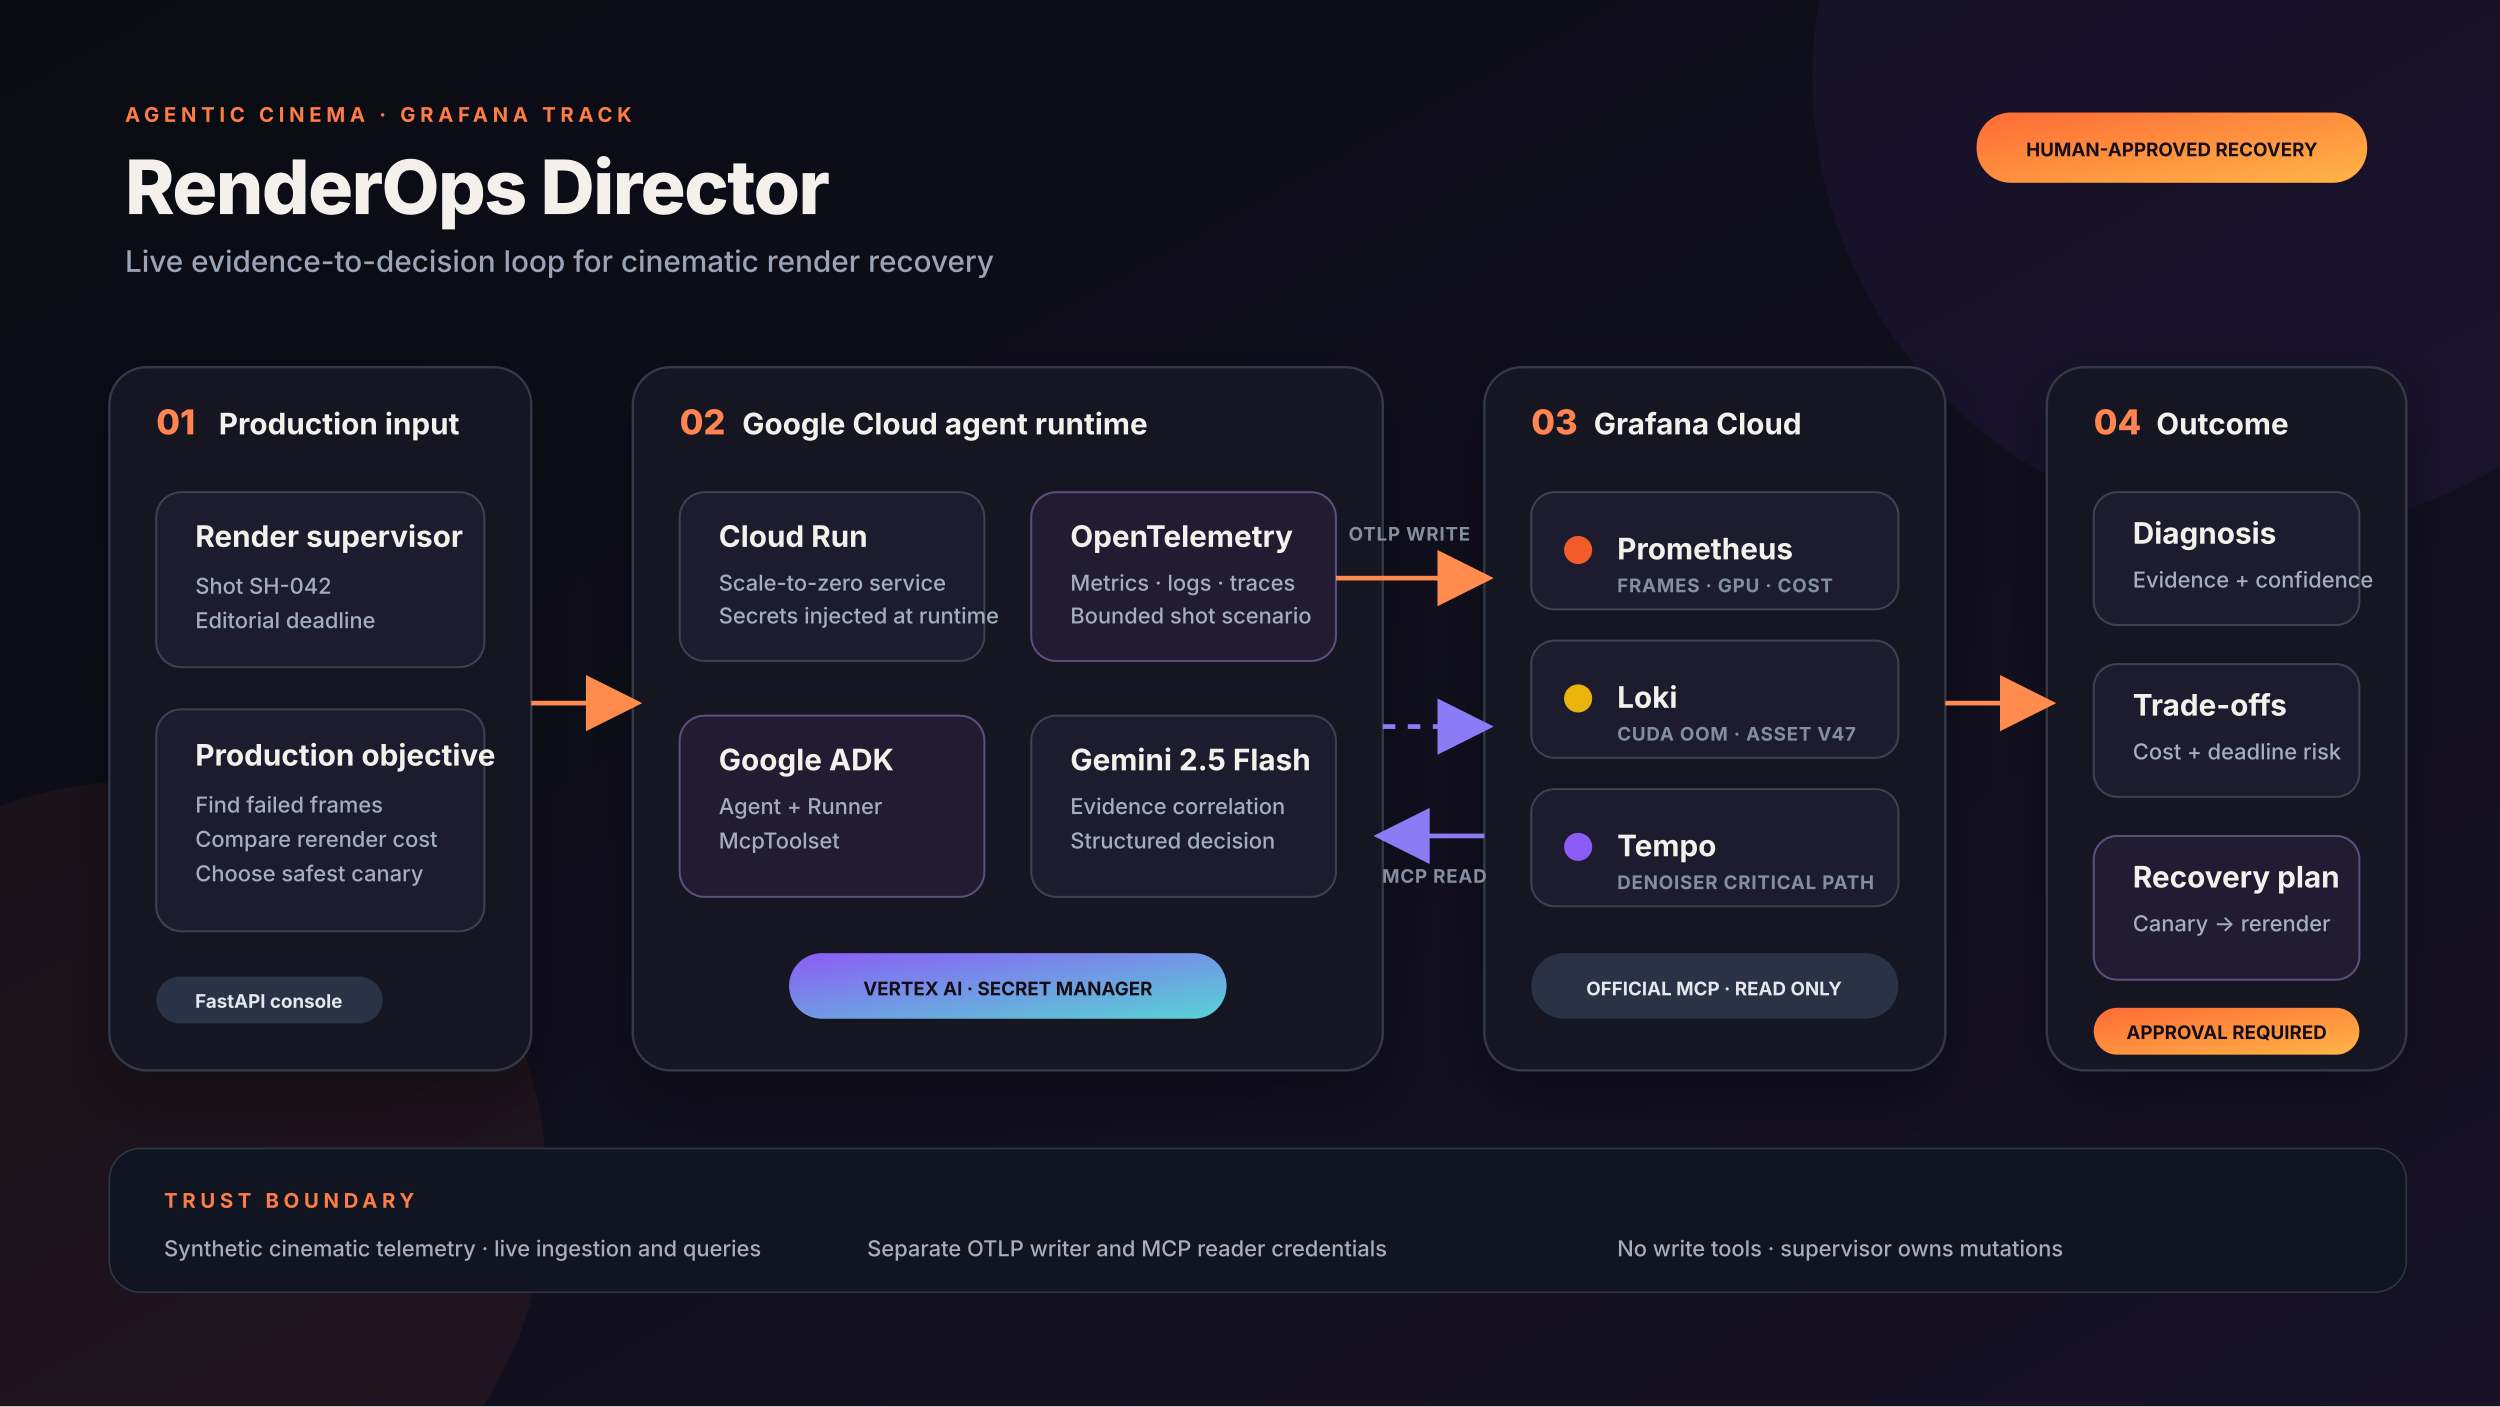
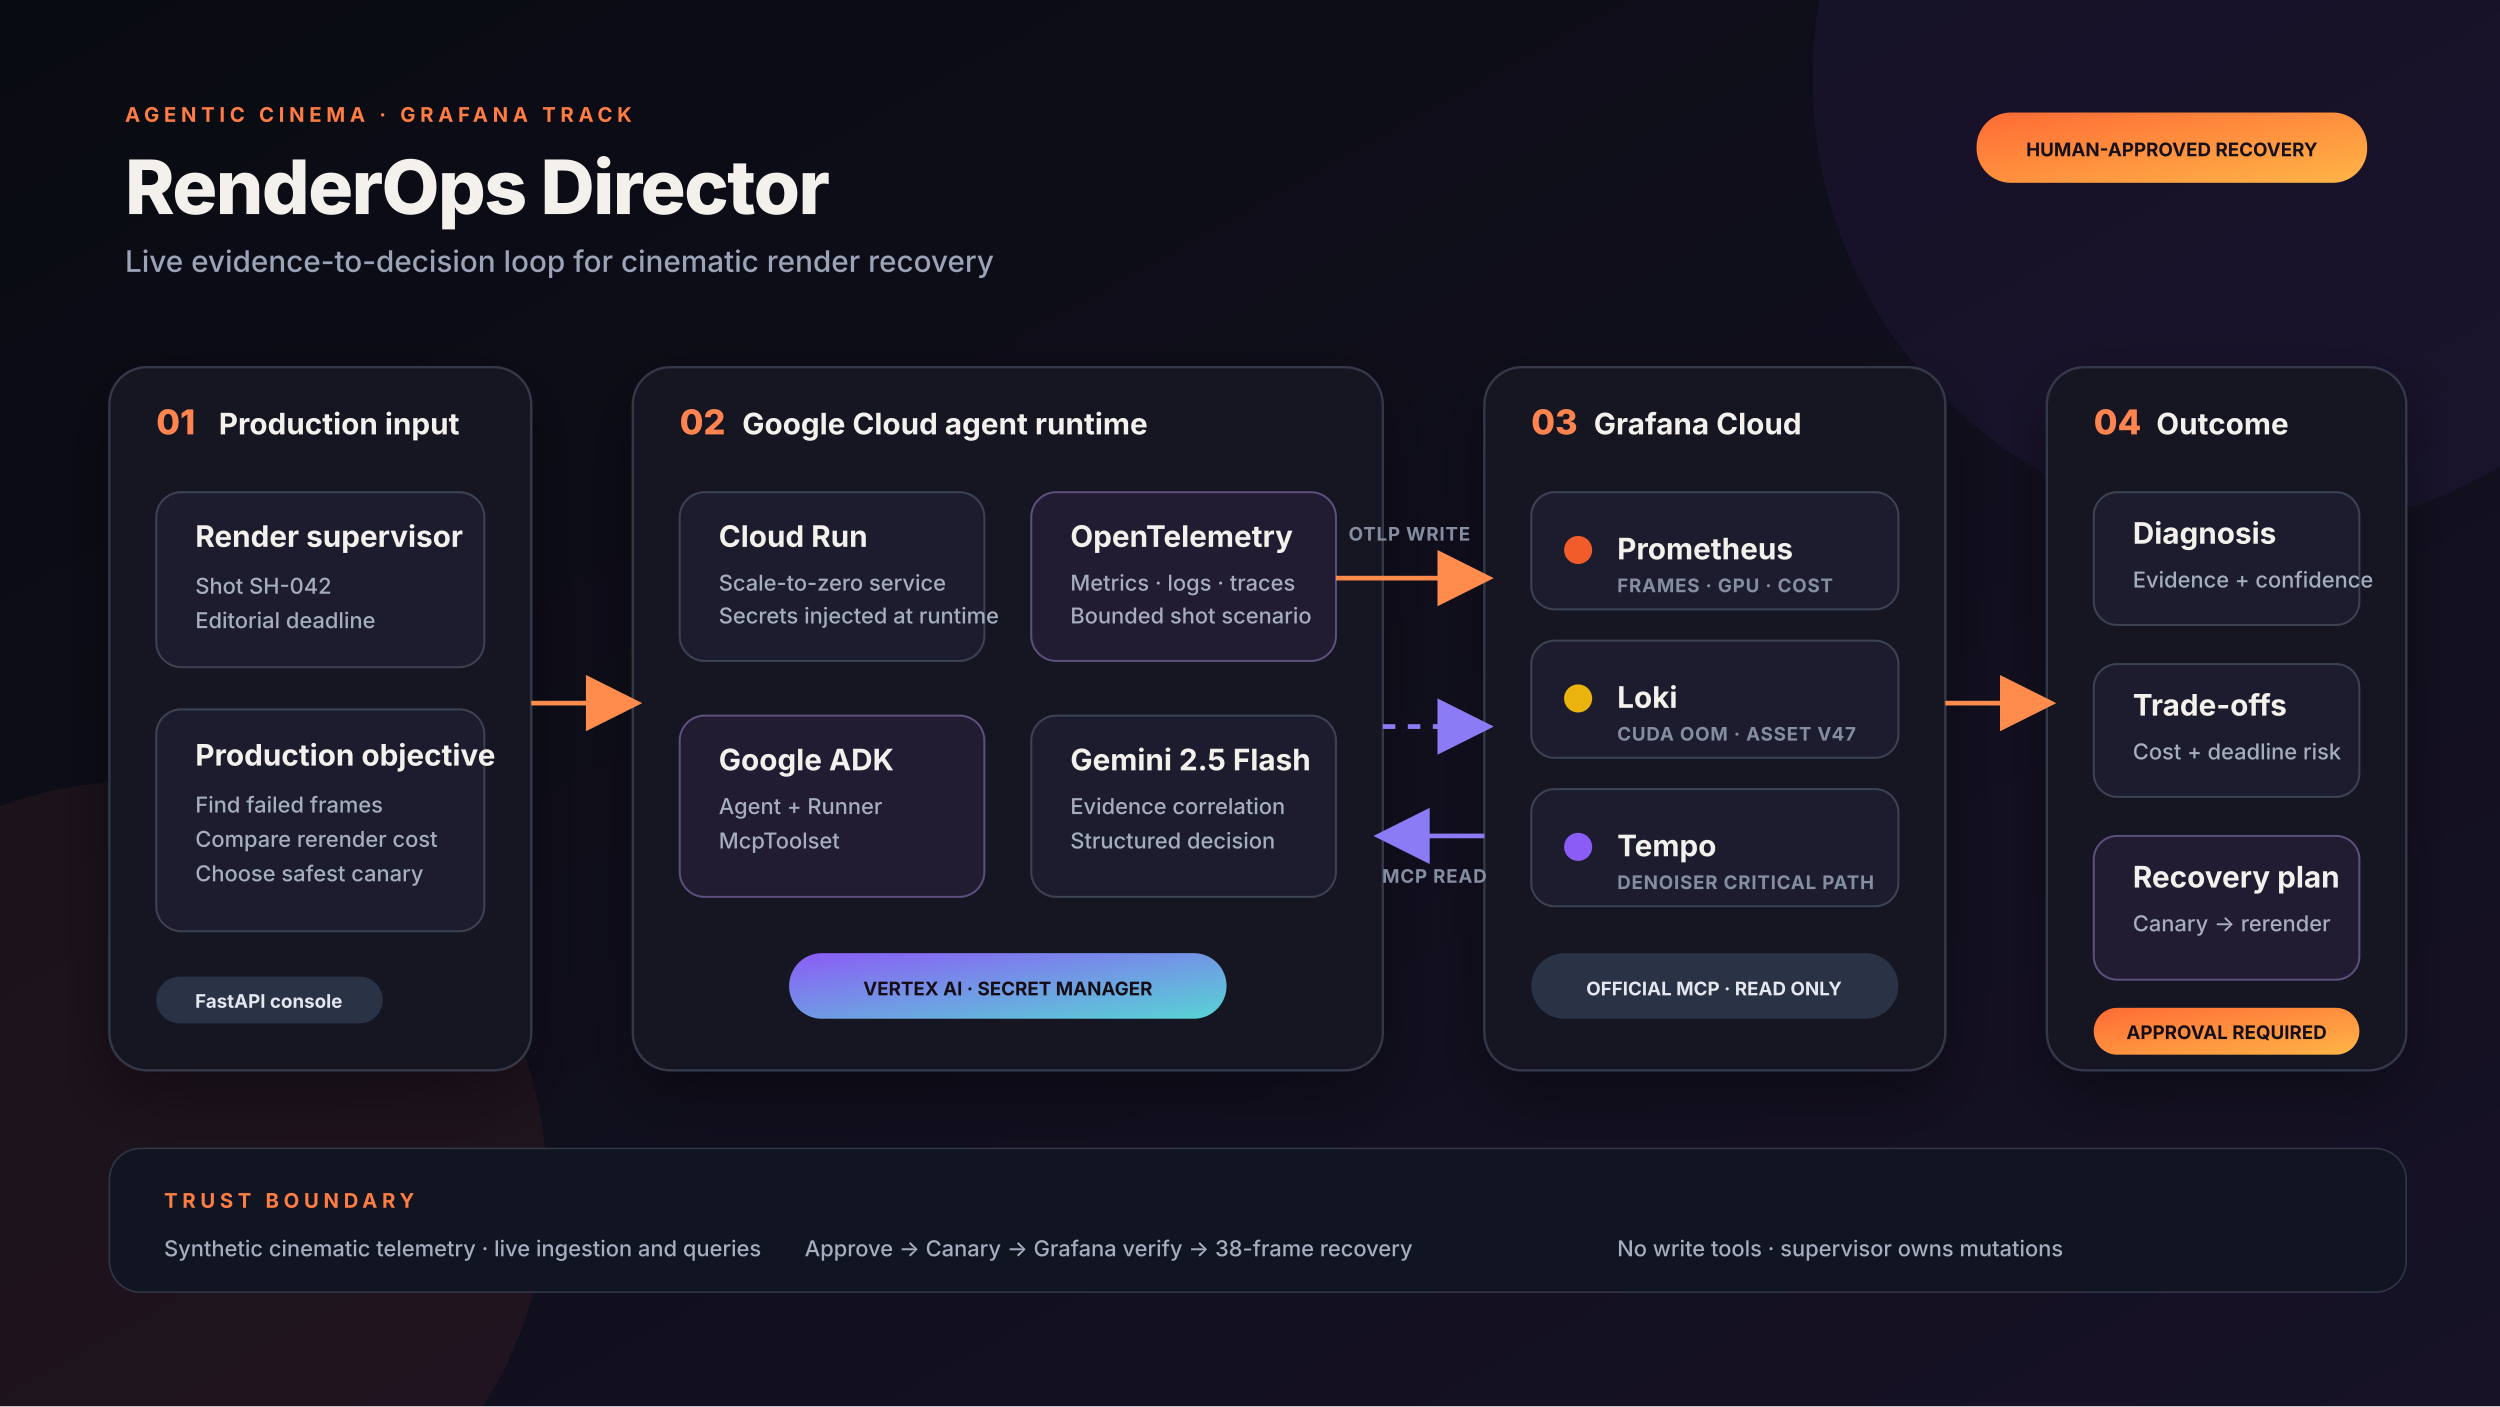
<svg xmlns="http://www.w3.org/2000/svg" width="1600" height="900" viewBox="0 0 1600 900">
  <defs>
    <linearGradient id="bg" x1="0" y1="0" x2="1" y2="1">
      <stop stop-color="#090b12" />
      <stop offset="1" stop-color="#171226" />
    </linearGradient>
    <linearGradient id="orange" x1="0" y1="0" x2="1" y2="1">
      <stop stop-color="#ff6b35" />
      <stop offset="1" stop-color="#ffb547" />
    </linearGradient>
    <linearGradient id="purple" x1="0" y1="0" x2="1" y2="1">
      <stop stop-color="#8b5cf6" />
      <stop offset="1" stop-color="#57d4d4" />
    </linearGradient>
    <filter id="shadow">
      <feDropShadow dx="0" dy="16" stdDeviation="20" flood-color="#000" flood-opacity=".35" />
    </filter>
    <marker id="arrowO" markerWidth="12" markerHeight="12" refX="10" refY="6" orient="auto">
      <path d="M0,0 L12,6 L0,12 z" fill="#ff8b4c" />
    </marker>
    <marker id="arrowP" markerWidth="12" markerHeight="12" refX="10" refY="6" orient="auto">
      <path d="M0,0 L12,6 L0,12 z" fill="#8b7cf6" />
    </marker>
    <style>
      .title{font:800 48px Inter,Arial,sans-serif;fill:#f4f1ec;letter-spacing:-1px}.sub{font:500 19px Inter,Arial,sans-serif;fill:#9ba3b7}.eyebrow{font:700 13px Inter,Arial,sans-serif;fill:#ff7c43;letter-spacing:3px}.group{fill:#121622;stroke:#343949;stroke-width:1.5}.node{fill:#1a1f2d;stroke:#3c4253;stroke-width:1.3}.node2{fill:#201b31;stroke:#5d4f7d;stroke-width:1.3}.h{font:750 19px Inter,Arial,sans-serif;fill:#f4f1ec}.p{font:500 14px Inter,Arial,sans-serif;fill:#a6adbe}.small{font:650 12px Inter,Arial,sans-serif;fill:#858da1;letter-spacing:.5px}.pill{font:700 12px Inter,Arial,sans-serif;fill:#151019}.whitepill{font:700 12px Inter,Arial,sans-serif;fill:#e5e7ef}.lineO{stroke:#ff8b4c;stroke-width:3;fill:none;marker-end:url(#arrowO)}.lineP{stroke:#8b7cf6;stroke-width:3;fill:none;marker-end:url(#arrowP)}.dash{stroke-dasharray:8 8}.num{font:800 22px Inter,Arial,sans-serif;fill:#ff8450}
    </style>
  </defs>
  <rect width="1600" height="900" fill="url(#bg)" />
  <circle cx="1450" cy="50" r="290" fill="#663cad" opacity=".09" />
  <circle cx="90" cy="760" r="260" fill="#ff6b35" opacity=".06" />
  <text x="80" y="78" class="eyebrow">AGENTIC CINEMA · GRAFANA TRACK</text>
  <text x="80" y="137" class="title">RenderOps Director</text>
  <text x="80" y="174" class="sub">Live evidence-to-decision loop for cinematic render recovery</text>
  <rect x="1265" y="72" width="250" height="45" rx="22" fill="url(#orange)" />
  <text x="1390" y="100" text-anchor="middle" class="pill">HUMAN-APPROVED RECOVERY</text>
  <g filter="url(#shadow)">
    <rect x="70" y="235" width="270" height="450" rx="24" class="group" />
    <text x="100" y="278" class="num">01</text>
    <text x="140" y="278" class="h">Production input</text>
    <rect x="100" y="315" width="210" height="112" rx="16" class="node" />
    <text x="125" y="350" class="h">Render supervisor</text>
    <text x="125" y="380" class="p">Shot SH-042</text>
    <text x="125" y="402" class="p">Editorial deadline</text>
    <rect x="100" y="454" width="210" height="142" rx="16" class="node" />
    <text x="125" y="490" class="h">Production objective</text>
    <text x="125" y="520" class="p">Find failed frames</text>
    <text x="125" y="542" class="p">Compare rerender cost</text>
    <text x="125" y="564" class="p">Choose safest canary</text>
    <rect x="100" y="625" width="145" height="30" rx="15" fill="#293044" />
    <text x="172" y="645" text-anchor="middle" class="whitepill">FastAPI console</text>
  </g>
  <g filter="url(#shadow)">
    <rect x="405" y="235" width="480" height="450" rx="24" class="group" />
    <text x="435" y="278" class="num">02</text>
    <text x="475" y="278" class="h">Google Cloud agent runtime</text>
    <rect x="435" y="315" width="195" height="108" rx="16" class="node" />
    <text x="460" y="350" class="h">Cloud Run</text>
    <text x="460" y="378" class="p">Scale-to-zero service</text>
    <text x="460" y="399" class="p">Secrets injected at runtime</text>
    <rect x="660" y="315" width="195" height="108" rx="16" class="node2" />
    <text x="685" y="350" class="h">OpenTelemetry</text>
    <text x="685" y="378" class="p">Metrics · logs · traces</text>
    <text x="685" y="399" class="p">Bounded shot scenario</text>
    <rect x="435" y="458" width="195" height="116" rx="16" class="node2" />
    <text x="460" y="493" class="h">Google ADK</text>
    <text x="460" y="521" class="p">Agent + Runner</text>
    <text x="460" y="543" class="p">McpToolset</text>
    <rect x="660" y="458" width="195" height="116" rx="16" class="node" />
    <text x="685" y="493" class="h">Gemini 2.5 Flash</text>
    <text x="685" y="521" class="p">Evidence correlation</text>
    <text x="685" y="543" class="p">Structured decision</text>
    <rect x="505" y="610" width="280" height="42" rx="21" fill="url(#purple)" />
    <text x="645" y="637" text-anchor="middle" class="pill">VERTEX AI · SECRET MANAGER</text>
  </g>
  <g filter="url(#shadow)">
    <rect x="950" y="235" width="295" height="450" rx="24" class="group" />
    <text x="980" y="278" class="num">03</text>
    <text x="1020" y="278" class="h">Grafana Cloud</text>
    <rect x="980" y="315" width="235" height="75" rx="15" class="node" />
    <circle cx="1010" cy="352" r="9" fill="#f15b2a" />
    <text x="1035" y="358" class="h">Prometheus</text>
    <text x="1035" y="379" class="small">FRAMES · GPU · COST</text>
    <rect x="980" y="410" width="235" height="75" rx="15" class="node" />
    <circle cx="1010" cy="447" r="9" fill="#eab308" />
    <text x="1035" y="453" class="h">Loki</text>
    <text x="1035" y="474" class="small">CUDA OOM · ASSET V47</text>
    <rect x="980" y="505" width="235" height="75" rx="15" class="node" />
    <circle cx="1010" cy="542" r="9" fill="#8b5cf6" />
    <text x="1035" y="548" class="h">Tempo</text>
    <text x="1035" y="569" class="small">DENOISER CRITICAL PATH</text>
    <rect x="980" y="610" width="235" height="42" rx="21" fill="#293044" />
    <text x="1097" y="637" text-anchor="middle" class="whitepill">OFFICIAL MCP · READ ONLY</text>
  </g>
  <g filter="url(#shadow)">
    <rect x="1310" y="235" width="230" height="450" rx="24" class="group" />
    <text x="1340" y="278" class="num">04</text>
    <text x="1380" y="278" class="h">Outcome</text>
    <rect x="1340" y="315" width="170" height="85" rx="15" class="node" />
    <text x="1365" y="348" class="h">Diagnosis</text>
    <text x="1365" y="376" class="p">Evidence + confidence</text>
    <rect x="1340" y="425" width="170" height="85" rx="15" class="node" />
    <text x="1365" y="458" class="h">Trade-offs</text>
    <text x="1365" y="486" class="p">Cost + deadline risk</text>
    <rect x="1340" y="535" width="170" height="92" rx="15" class="node2" />
    <text x="1365" y="568" class="h">Recovery plan</text>
    <text x="1365" y="596" class="p">Canary → rerender</text>
    <rect x="1340" y="645" width="170" height="30" rx="15" fill="url(#orange)" />
    <text x="1425" y="665" text-anchor="middle" class="pill">APPROVAL REQUIRED</text>
  </g>
  <path d="M340 450 C370 450 375 450 405 450" class="lineO" />
  <path d="M855 370 C905 370 900 370 950 370" class="lineO" />
  <text x="902" y="346" text-anchor="middle" class="small">OTLP WRITE</text>
  <path d="M950 535 C915 535 920 535 885 535" class="lineP" />
  <text x="918" y="565" text-anchor="middle" class="small">MCP READ</text>
  <path d="M885 465 C920 465 915 465 950 465" class="lineP dash" />
  <path d="M1245 450 C1275 450 1280 450 1310 450" class="lineO" />
  <rect x="70" y="735" width="1470" height="92" rx="20" fill="#111521" stroke="#303646" />
  <text x="105" y="773" class="eyebrow">TRUST BOUNDARY</text>
  <text x="105" y="804" class="p">Synthetic cinematic telemetry · live ingestion and queries</text>
-   <text x="555" y="804" class="p">Separate OTLP writer and MCP reader credentials</text>
+   <text x="515" y="804" class="p">Approve → Canary → Grafana verify → 38-frame recovery</text>
  <text x="1035" y="804" class="p">No write tools · supervisor owns mutations</text>
</svg>
